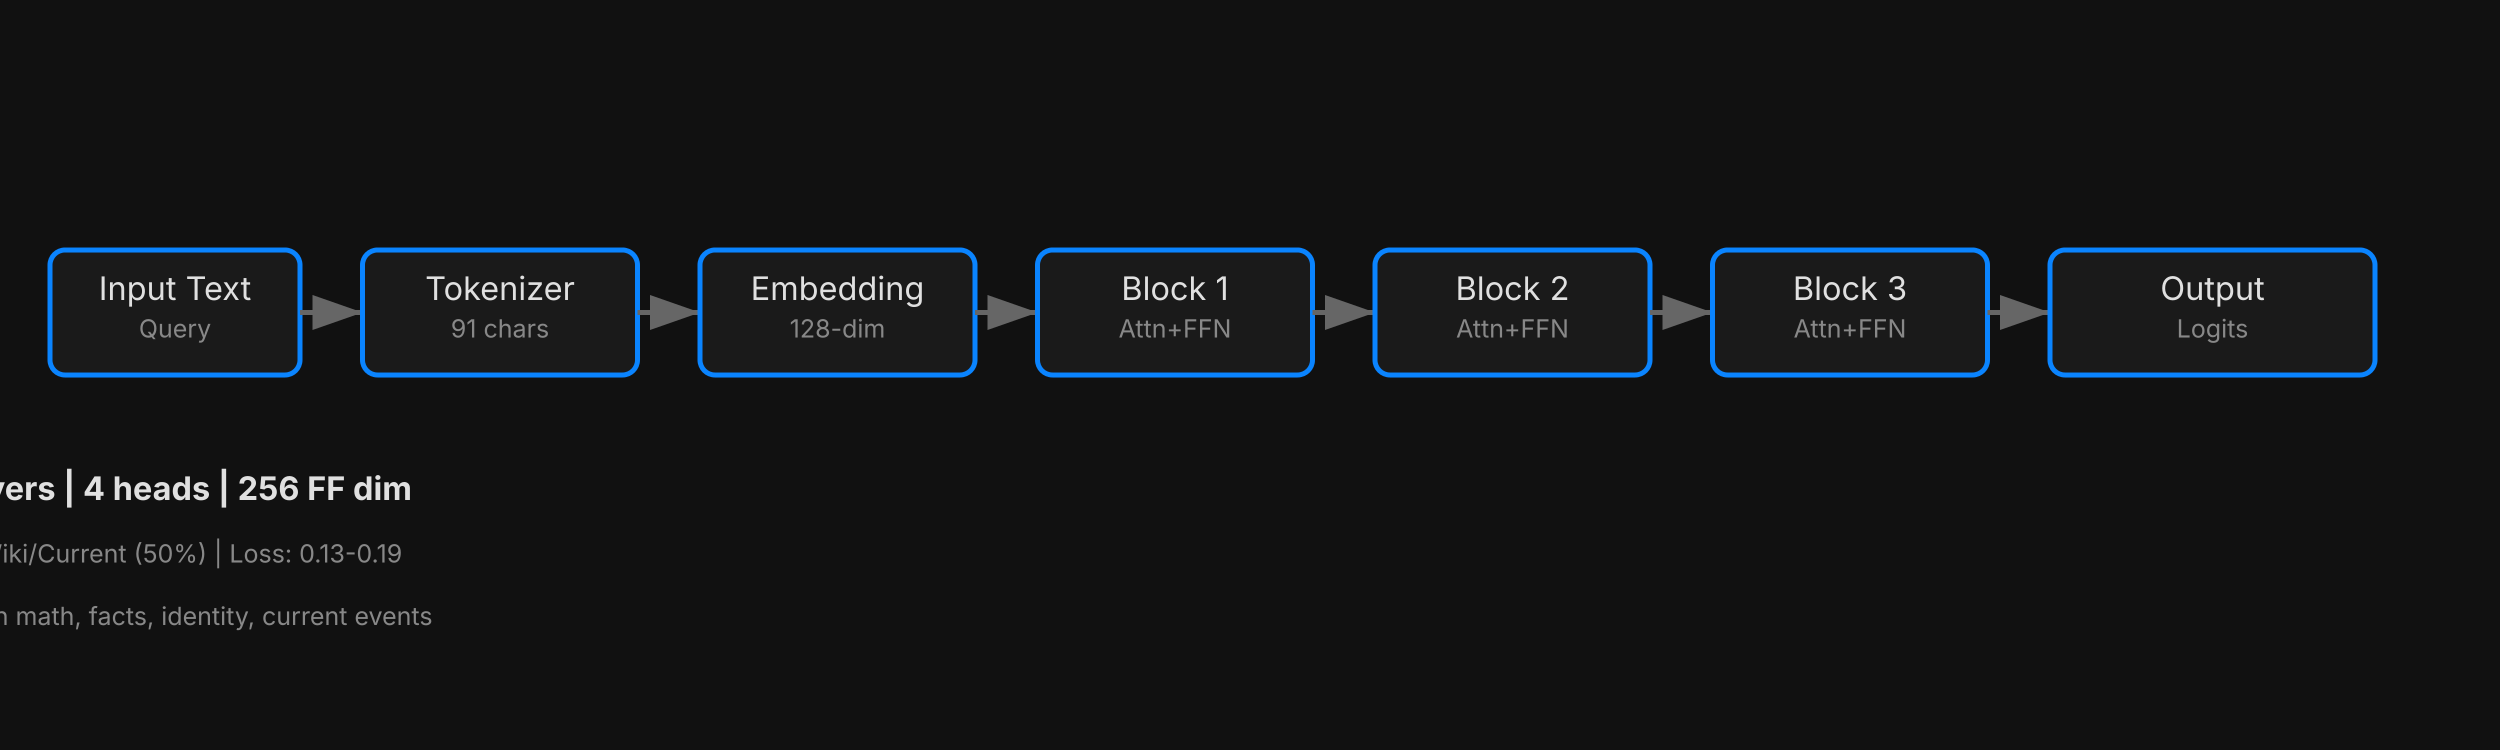
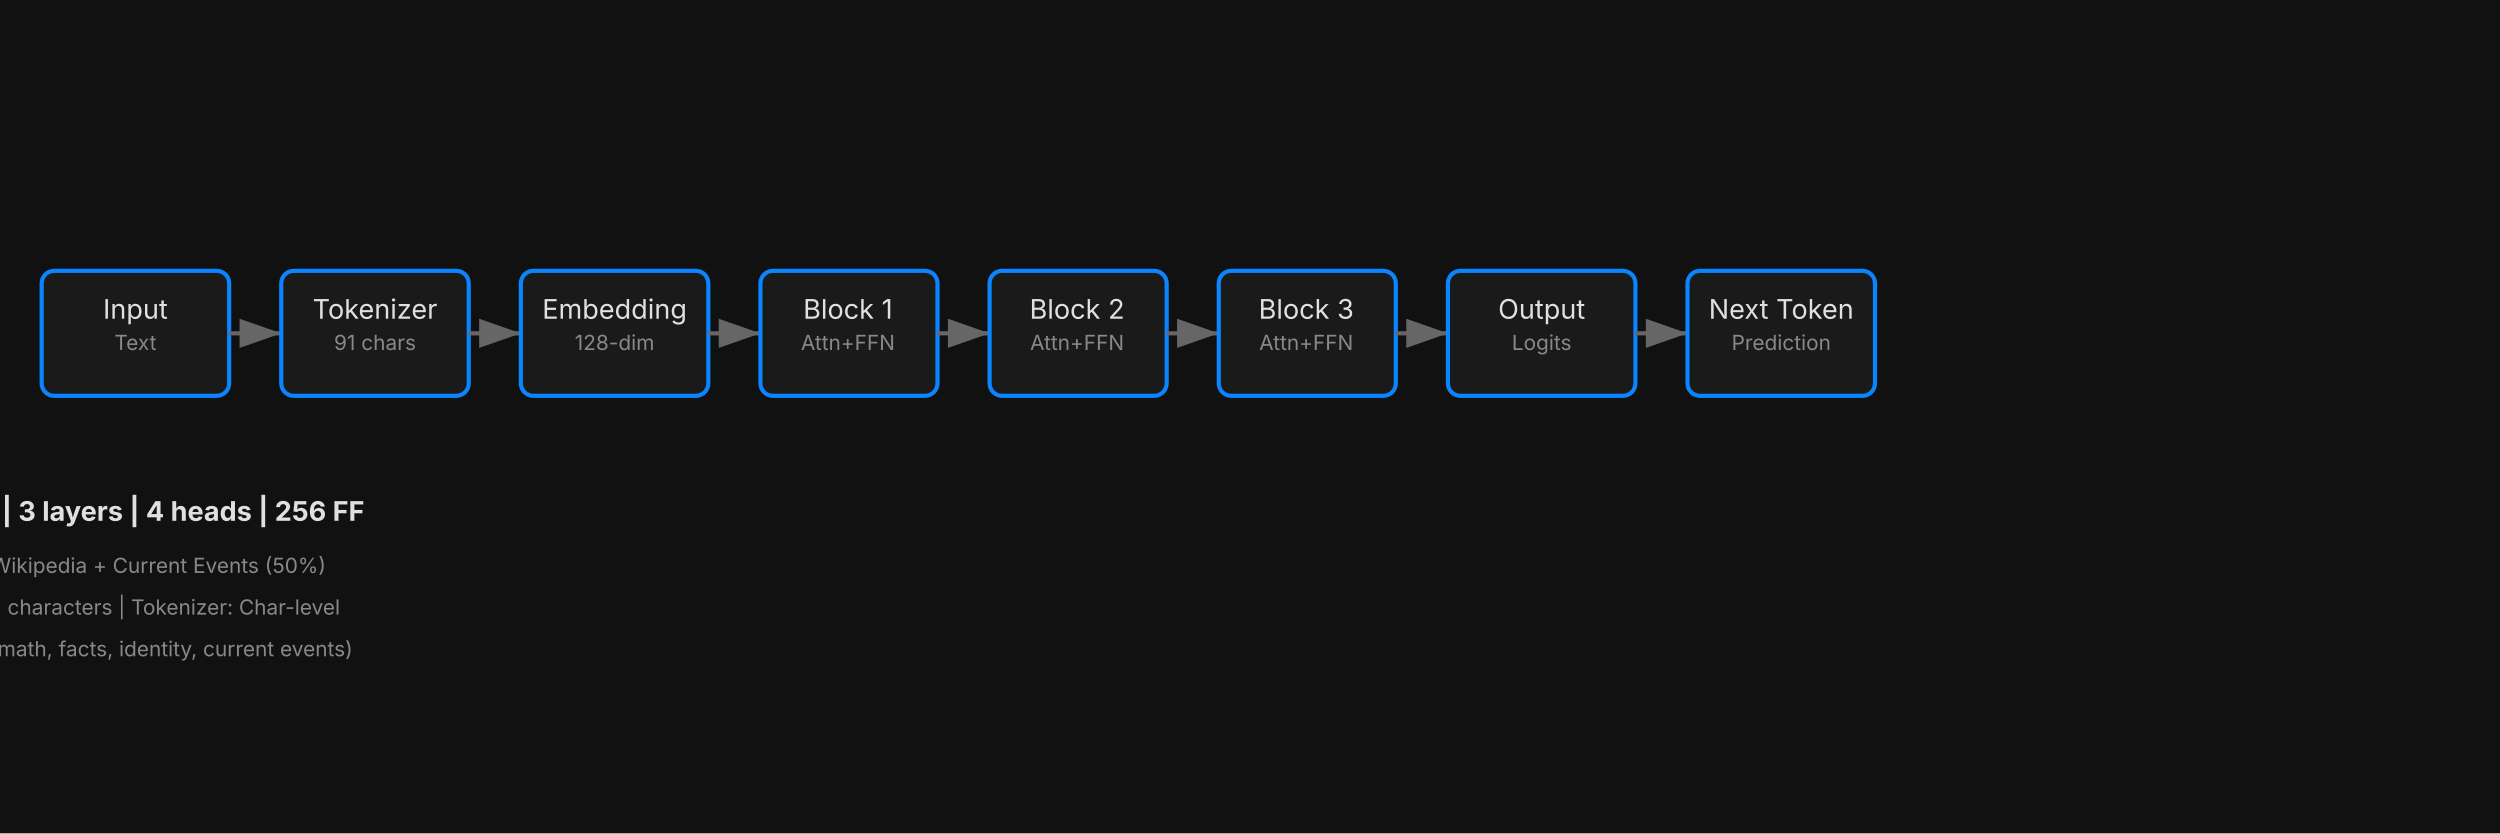
- <svg xmlns="http://www.w3.org/2000/svg" viewBox="0 0 1000 300" font-family="-apple-system, system-ui, sans-serif">
+ <svg xmlns="http://www.w3.org/2000/svg" viewBox="0 0 1200 400" preserveAspectRatio="xMidYMid meet" font-family="-apple-system, system-ui, sans-serif">
  <defs>
    <style>
      .box { fill: #1a1a1a; stroke: #0a84ff; stroke-width: 2; }
      .label { fill: #e0e0e0; font-size: 13px; text-anchor: middle; }
      .sub { fill: #888; font-size: 10px; text-anchor: middle; }
      .arrow { stroke: #666; stroke-width: 2; fill: none; marker-end: url(#arrowhead); }
+       @media (max-width: 600px) {
+         .label { font-size: 11px; }
+         .sub { font-size: 8px; }
+       }
    </style>
    <marker id="arrowhead" markerWidth="10" markerHeight="7" refX="10" refY="3.5" orient="auto">
      <polygon points="0 0, 10 3.5, 0 7" fill="#666" />
    </marker>
  </defs>
-   <rect width="1000" height="300" fill="#111" />
-   <rect x="20" y="100" width="100" height="50" rx="6" class="box" />
-   <text x="70" y="120" class="label">Input Text</text>
-   <text x="70" y="135" class="sub">Query</text>
-   <line x1="120" y1="125" x2="145" y2="125" class="arrow" />
-   <rect x="145" y="100" width="110" height="50" rx="6" class="box" />
-   <text x="200" y="120" class="label">Tokenizer</text>
-   <text x="200" y="135" class="sub">91 chars</text>
-   <line x1="255" y1="125" x2="280" y2="125" class="arrow" />
-   <rect x="280" y="100" width="110" height="50" rx="6" class="box" />
-   <text x="335" y="120" class="label">Embedding</text>
-   <text x="335" y="135" class="sub">128-dim</text>
-   <line x1="390" y1="125" x2="415" y2="125" class="arrow" />
-   <rect x="415" y="100" width="110" height="50" rx="6" class="box" />
-   <text x="470" y="120" class="label">Block 1</text>
-   <text x="470" y="135" class="sub">Attn+FFN</text>
-   <line x1="525" y1="125" x2="550" y2="125" class="arrow" />
-   <rect x="550" y="100" width="110" height="50" rx="6" class="box" />
-   <text x="605" y="120" class="label">Block 2</text>
-   <text x="605" y="135" class="sub">Attn+FFN</text>
-   <line x1="660" y1="125" x2="685" y2="125" class="arrow" />
-   <rect x="685" y="100" width="110" height="50" rx="6" class="box" />
-   <text x="740" y="120" class="label">Block 3</text>
-   <text x="740" y="135" class="sub">Attn+FFN</text>
-   <line x1="795" y1="125" x2="820" y2="125" class="arrow" />
-   <rect x="820" y="100" width="130" height="50" rx="6" class="box" />
-   <text x="885" y="120" class="label">Output</text>
-   <text x="885" y="135" class="sub">Logits</text>
-   <text x="20" y="200" class="label" text-anchor="start" font-size="14" font-weight="bold" fill="#0a84ff">445K params | 3 layers | 4 heads | 256 FF dim</text>
-   <text x="20" y="225" class="sub" text-anchor="start" font-size="12" fill="#888">Training: Math (50%) + Wiki/Current (50%) | Loss: 0.13-0.19</text>
-   <text x="20" y="250" class="sub" text-anchor="start" font-size="12" fill="#888">Evaluation: Q&amp;A accuracy on math, facts, identity, current events</text>
+   <rect width="1200" height="400" fill="#111" />
+   <rect x="20" y="130" width="90" height="60" rx="6" class="box" />
+   <text x="65" y="153" class="label">Input</text>
+   <text x="65" y="168" class="sub">Text</text>
+   <line x1="110" y1="160" x2="135" y2="160" class="arrow" />
+   <rect x="135" y="130" width="90" height="60" rx="6" class="box" />
+   <text x="180" y="153" class="label">Tokenizer</text>
+   <text x="180" y="168" class="sub">91 chars</text>
+   <line x1="225" y1="160" x2="250" y2="160" class="arrow" />
+   <rect x="250" y="130" width="90" height="60" rx="6" class="box" />
+   <text x="295" y="153" class="label">Embedding</text>
+   <text x="295" y="168" class="sub">128-dim</text>
+   <line x1="340" y1="160" x2="365" y2="160" class="arrow" />
+   <rect x="365" y="130" width="85" height="60" rx="6" class="box" />
+   <text x="407" y="153" class="label">Block 1</text>
+   <text x="407" y="168" class="sub">Attn+FFN</text>
+   <line x1="450" y1="160" x2="475" y2="160" class="arrow" />
+   <rect x="475" y="130" width="85" height="60" rx="6" class="box" />
+   <text x="517" y="153" class="label">Block 2</text>
+   <text x="517" y="168" class="sub">Attn+FFN</text>
+   <line x1="560" y1="160" x2="585" y2="160" class="arrow" />
+   <rect x="585" y="130" width="85" height="60" rx="6" class="box" />
+   <text x="627" y="153" class="label">Block 3</text>
+   <text x="627" y="168" class="sub">Attn+FFN</text>
+   <line x1="670" y1="160" x2="695" y2="160" class="arrow" />
+   <rect x="695" y="130" width="90" height="60" rx="6" class="box" />
+   <text x="740" y="153" class="label">Output</text>
+   <text x="740" y="168" class="sub">Logits</text>
+   <line x1="785" y1="160" x2="810" y2="160" class="arrow" />
+   <rect x="810" y="130" width="90" height="60" rx="6" class="box" />
+   <text x="855" y="153" class="label">Next Token</text>
+   <text x="855" y="168" class="sub">Prediction</text>
+   <text x="20" y="250" class="label" text-anchor="start" font-size="13" font-weight="bold" fill="#0a84ff">Model: 445K params | 3 layers | 4 heads | 256 FF</text>
+   <text x="20" y="275" class="sub" text-anchor="start" font-size="11" fill="#888">Training: Math (50%) + Wikipedia + Current Events (50%)</text>
+   <text x="20" y="295" class="sub" text-anchor="start" font-size="11" fill="#888">Loss: 0.13-0.19 | Vocab: 91 characters | Tokenizer: Char-level</text>
+   <text x="20" y="315" class="sub" text-anchor="start" font-size="11" fill="#888">Evaluation: Q&amp;A accuracy (math, facts, identity, current events)</text>
</svg>
